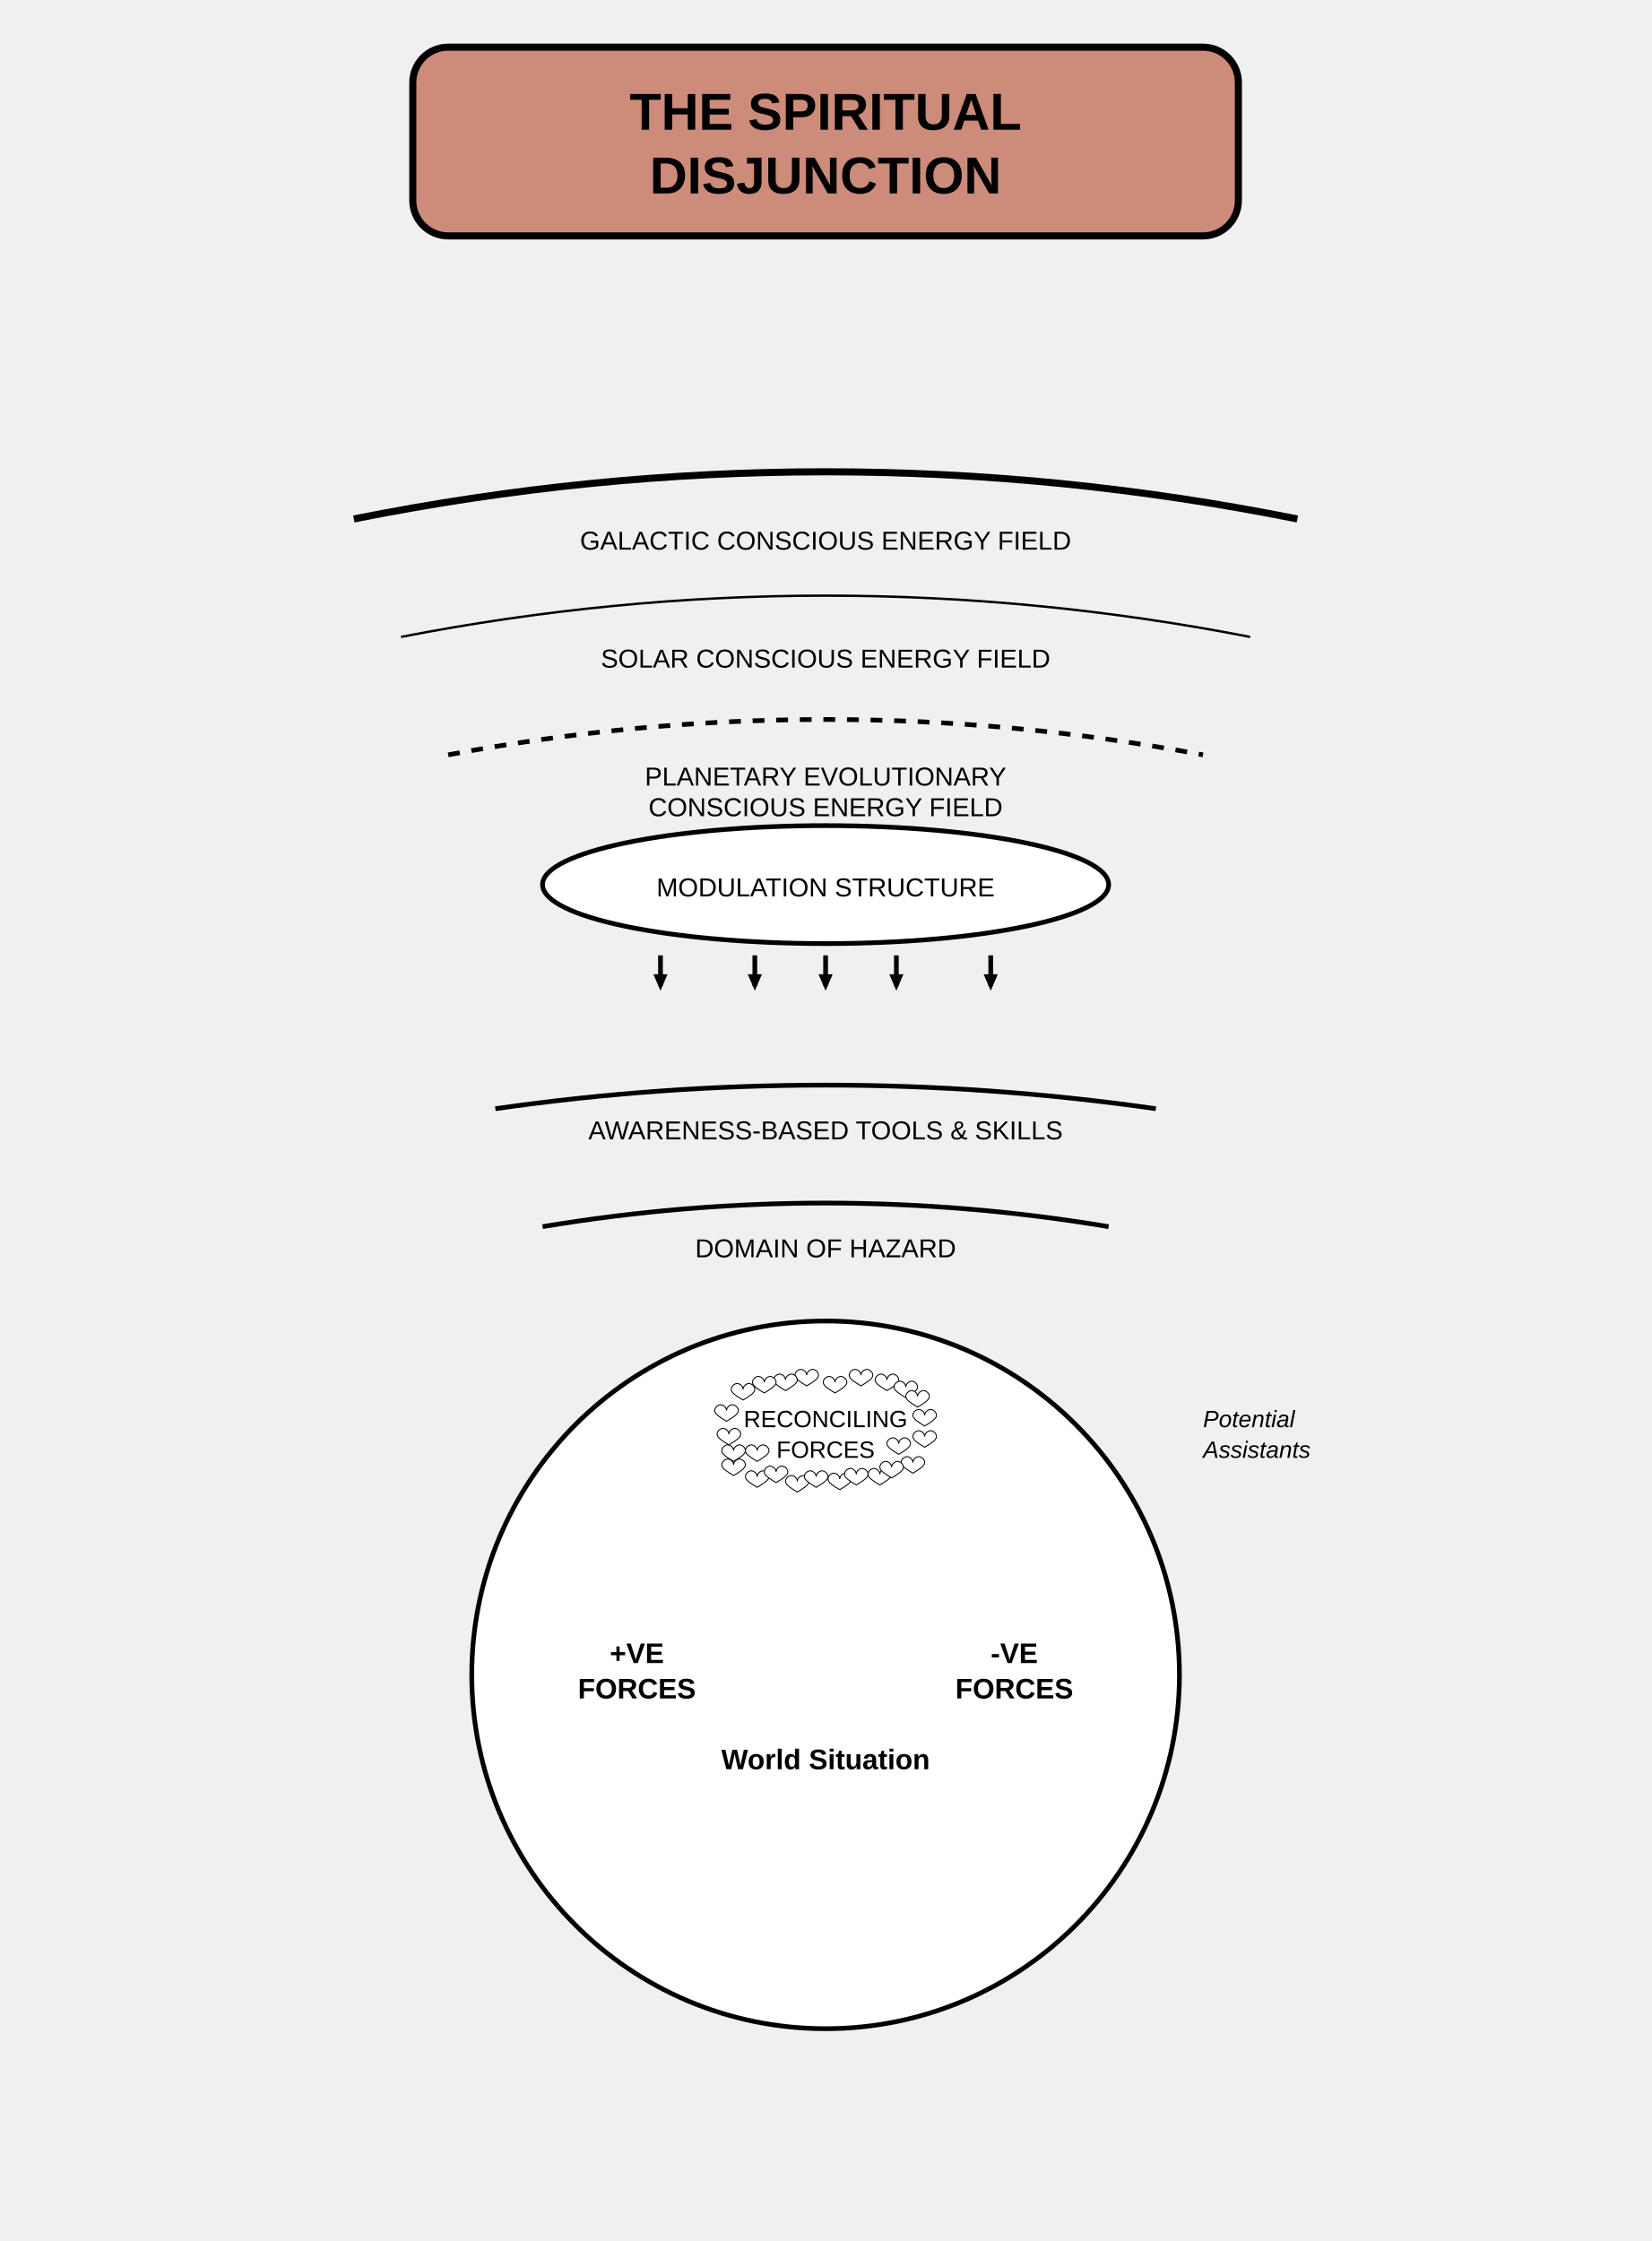
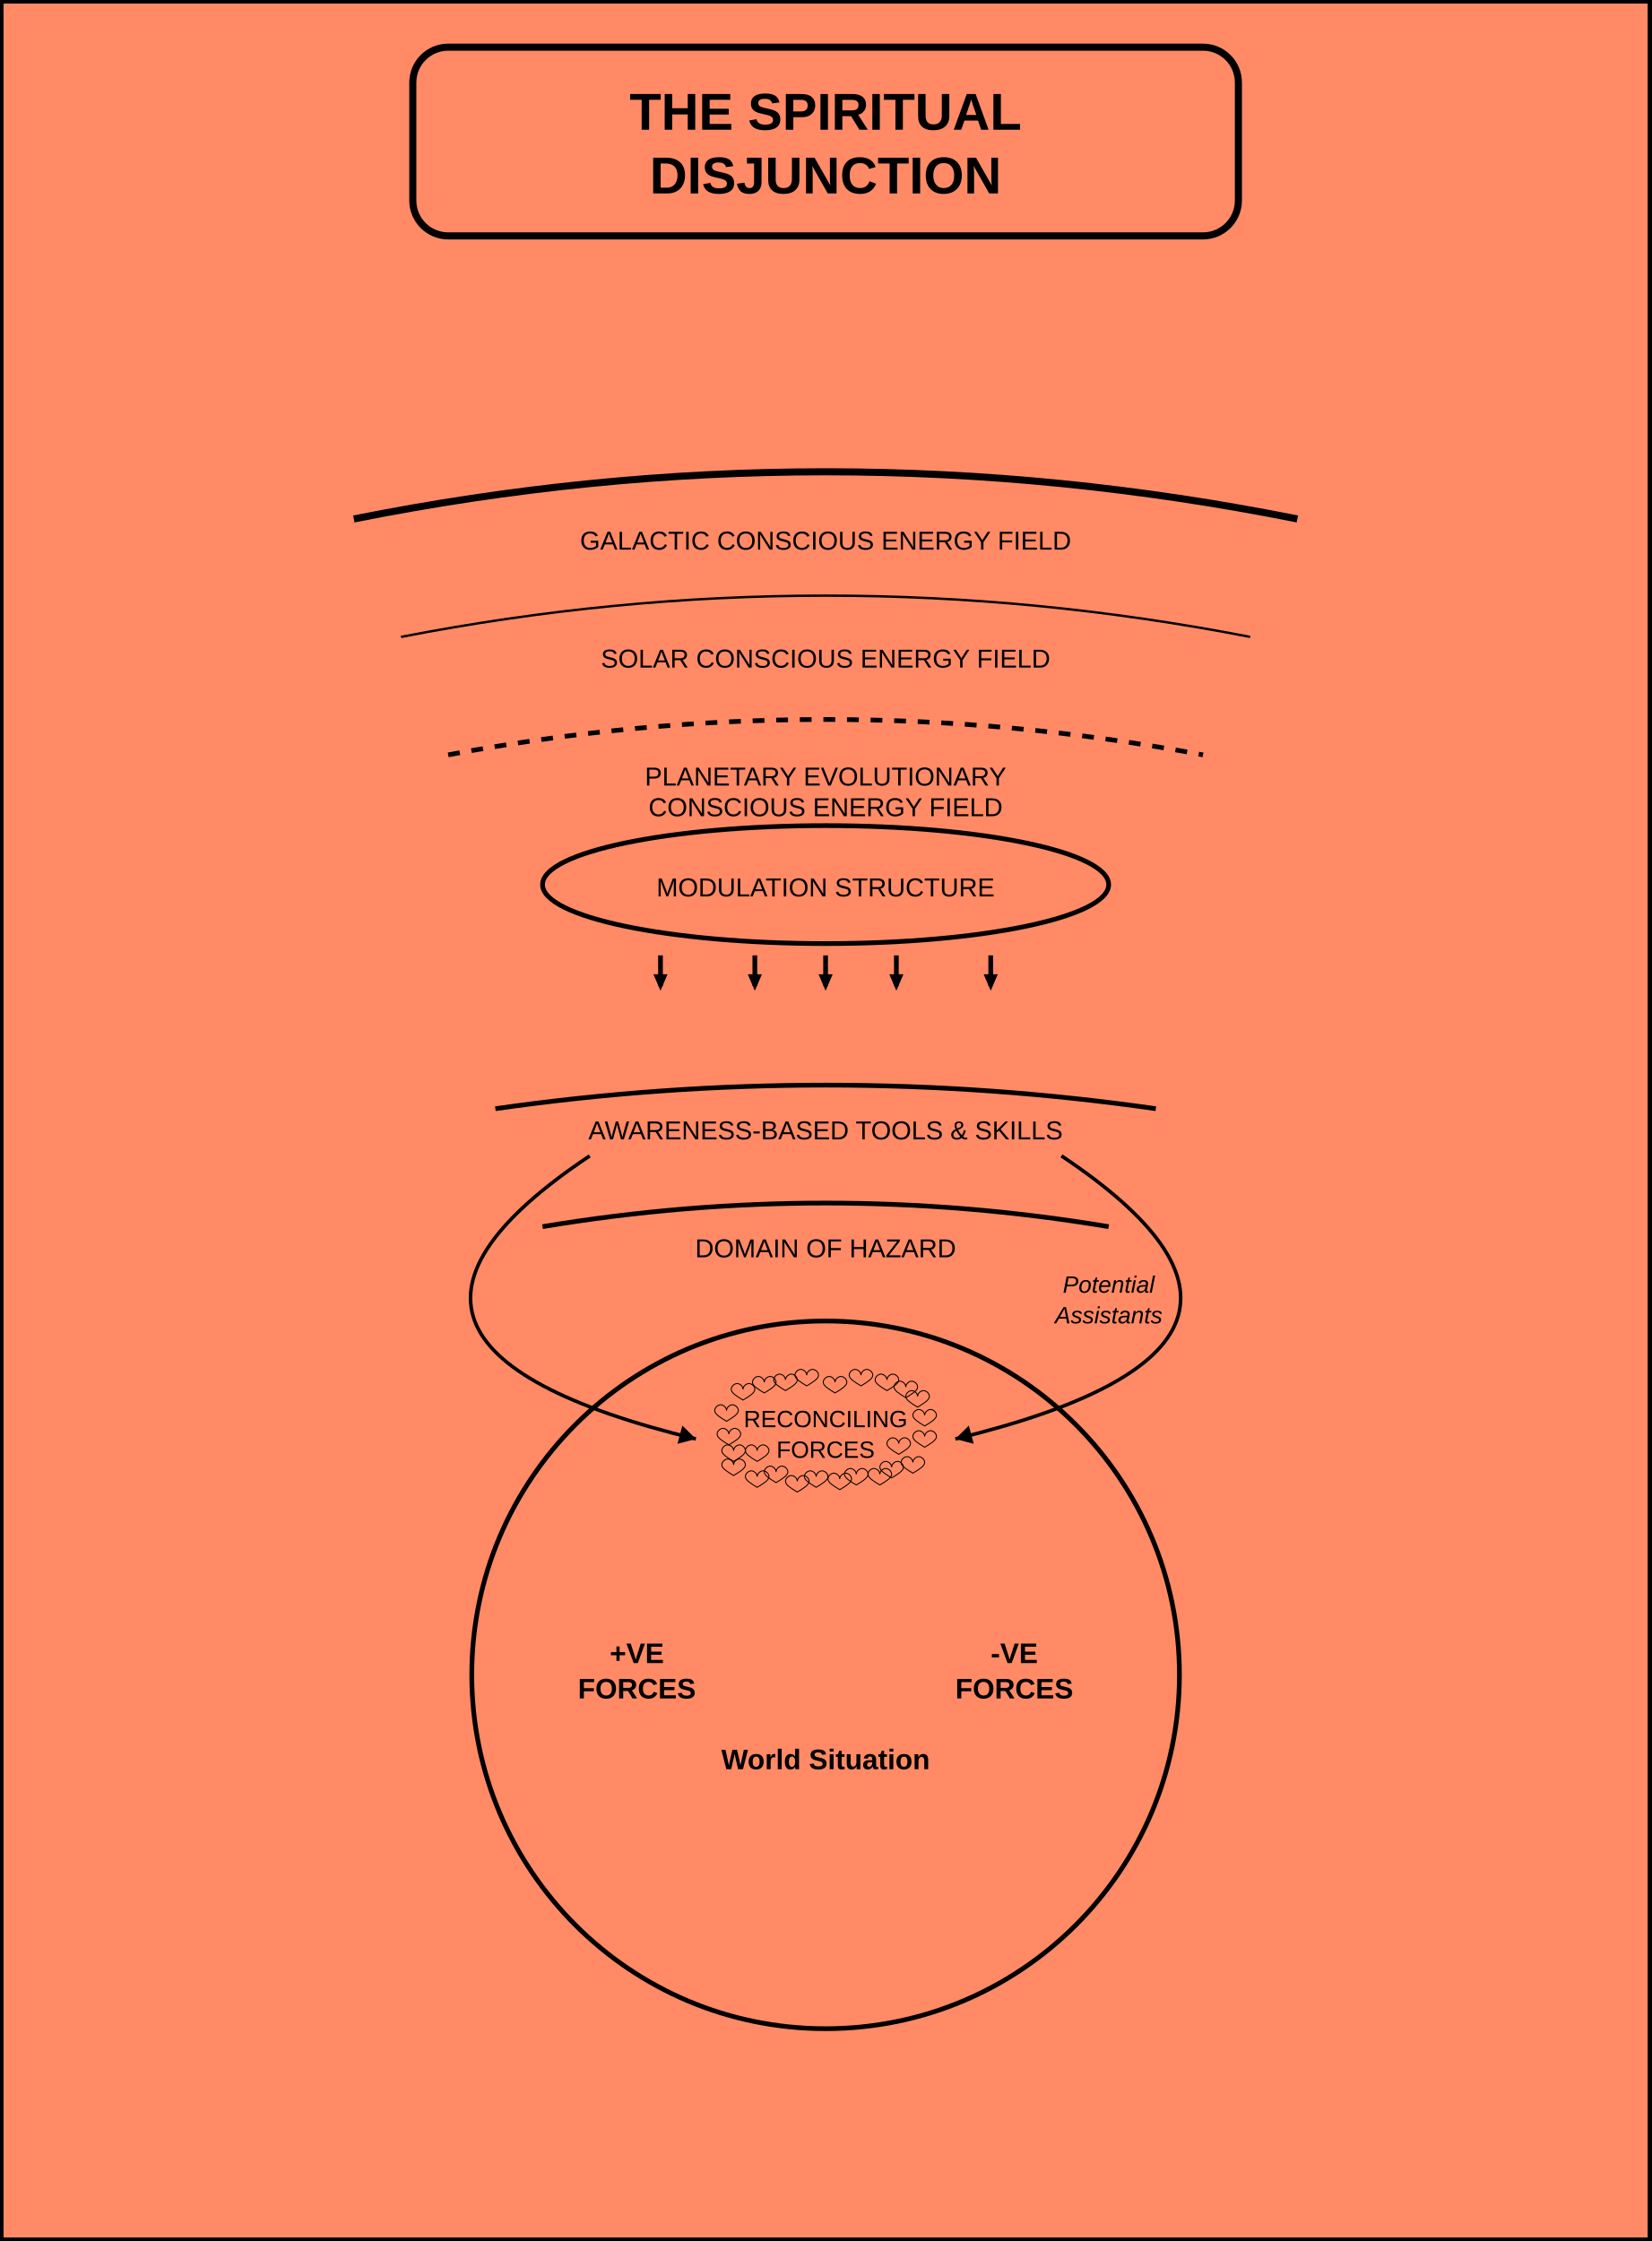
<svg xmlns="http://www.w3.org/2000/svg" viewBox="0 0 700 950" style="max-width: 700px; width: 100%;">
  <defs>
    <marker id="arrow-down" markerWidth="10" markerHeight="10" refX="5" refY="5" orient="auto">
      <polygon points="0,0 10,0 5,8" fill="black" />
    </marker>
  </defs>
-   <rect x="175" y="20" width="350" height="80" rx="15" fill="#CD8B7A" stroke="black" stroke-width="3" />
+   <rect x="0" y="0" width="700" height="950" fill="#FF8A65" stroke="black" stroke-width="3" />
+   <rect x="175" y="20" width="350" height="80" rx="15" fill="#FF8A65" stroke="black" stroke-width="3" />
  <text x="350" y="55" font-family="Arial, sans-serif" font-size="22" font-weight="bold" text-anchor="middle">THE SPIRITUAL</text>
  <text x="350" y="82" font-family="Arial, sans-serif" font-size="22" font-weight="bold" text-anchor="middle">DISJUNCTION</text>
  <path d="M 150 220 Q 350 180 550 220" fill="none" stroke="black" stroke-width="3" />
  <text x="350" y="233" font-family="Arial, sans-serif" font-size="11" text-anchor="middle">GALACTIC CONSCIOUS ENERGY FIELD</text>
  <path d="M 170 270 Q 350 235 530 270" fill="none" stroke="black" stroke-width="1" />
  <text x="350" y="283" font-family="Arial, sans-serif" font-size="11" text-anchor="middle">SOLAR CONSCIOUS ENERGY FIELD</text>
  <path d="M 190 320 Q 350 290 510 320" fill="none" stroke="black" stroke-width="2" stroke-dasharray="5,5" />
  <text x="350" y="333" font-family="Arial, sans-serif" font-size="11" text-anchor="middle">PLANETARY EVOLUTIONARY</text>
  <text x="350" y="346" font-family="Arial, sans-serif" font-size="11" text-anchor="middle">CONSCIOUS ENERGY FIELD</text>
-   <ellipse cx="350" cy="375" rx="120" ry="25" fill="white" stroke="black" stroke-width="2" />
+   <ellipse cx="350" cy="375" rx="120" ry="25" fill="none" stroke="black" stroke-width="2" />
  <text x="350" y="380" font-family="Arial, sans-serif" font-size="11" text-anchor="middle">MODULATION STRUCTURE</text>
  <path d="M 280 405 L 280 418" fill="none" stroke="black" stroke-width="2" />
  <path d="M 277 413 L 280 420 L 283 413 Z" fill="black" />
  <path d="M 320 405 L 320 418" fill="none" stroke="black" stroke-width="2" />
  <path d="M 317 413 L 320 420 L 323 413 Z" fill="black" />
  <path d="M 350 405 L 350 418" fill="none" stroke="black" stroke-width="2" />
  <path d="M 347 413 L 350 420 L 353 413 Z" fill="black" />
  <path d="M 380 405 L 380 418" fill="none" stroke="black" stroke-width="2" />
  <path d="M 377 413 L 380 420 L 383 413 Z" fill="black" />
  <path d="M 420 405 L 420 418" fill="none" stroke="black" stroke-width="2" />
  <path d="M 417 413 L 420 420 L 423 413 Z" fill="black" />
  <path d="M 210 470 Q 350 450 490 470" fill="none" stroke="black" stroke-width="2" />
  <text x="350" y="483" font-family="Arial, sans-serif" font-size="11" text-anchor="middle">AWARENESS-BASED TOOLS &amp; SKILLS</text>
  <path d="M 230 520 Q 350 500 470 520" fill="none" stroke="black" stroke-width="2" />
  <text x="350" y="533" font-family="Arial, sans-serif" font-size="11" text-anchor="middle">DOMAIN OF HAZARD</text>
-   <circle cx="350" cy="710" r="150" fill="white" stroke="black" stroke-width="2" />
+   <circle cx="350" cy="710" r="150" fill="none" stroke="black" stroke-width="2" />
+   <path d="M 250 490 Q 130 570 295 610" fill="none" stroke="black" stroke-width="1.5" />
+   <polygon points="288,606 295,610 288,614" fill="black" transform="rotate(15 295 610)" />
+   <path d="M 450 490 Q 570 570 405 610" fill="none" stroke="black" stroke-width="1.5" />
+   <polygon points="412,606 405,610 412,614" fill="black" transform="rotate(-15 405 610)" />
  <text x="270" y="705" font-family="Arial, sans-serif" font-size="12" font-weight="bold" text-anchor="middle">+VE</text>
  <text x="270" y="720" font-family="Arial, sans-serif" font-size="12" font-weight="bold" text-anchor="middle">FORCES</text>
  <text x="430" y="705" font-family="Arial, sans-serif" font-size="12" font-weight="bold" text-anchor="middle">-VE</text>
  <text x="430" y="720" font-family="Arial, sans-serif" font-size="12" font-weight="bold" text-anchor="middle">FORCES</text>
  <text x="350" y="605" font-family="Arial, sans-serif" font-size="10" text-anchor="middle">RECONCILING</text>
  <text x="350" y="618" font-family="Arial, sans-serif" font-size="10" text-anchor="middle">FORCES</text>
-   <path d="M 342 583 C 342 581.5 340.5 580.5 339.5 580.5 C 338.5 580.5 337 581.5 337 583 C 337 584.5 339.5 586 342 587.5 C 344.5 586 347 584.5 347 583 C 347 581.5 345.5 580.5 344.5 580.5 C 343.5 580.5 342 581.5 342 583 Z" fill="white" stroke="black" stroke-width="0.4" />
-   <path d="M 365 583 C 365 581.5 363.5 580.5 362.5 580.5 C 361.5 580.5 360 581.5 360 583 C 360 584.5 362.5 586 365 587.5 C 367.5 586 370 584.5 370 583 C 370 581.5 368.5 580.5 367.5 580.5 C 366.5 580.5 365 581.5 365 583 Z" fill="white" stroke="black" stroke-width="0.4" />
-   <path d="M 376 585 C 376 583.5 374.5 582.5 373.5 582.5 C 372.5 582.5 371 583.5 371 585 C 371 586.5 373.5 588 376 589.5 C 378.5 588 381 586.5 381 585 C 381 583.5 379.5 582.5 378.5 582.5 C 377.5 582.5 376 583.5 376 585 Z" fill="white" stroke="black" stroke-width="0.4" />
-   <path d="M 384 588 C 384 586.5 382.5 585.5 381.5 585.5 C 380.5 585.5 379 586.5 379 588 C 379 589.5 381.5 591 384 592.5 C 386.5 591 389 589.5 389 588 C 389 586.5 387.5 585.5 386.5 585.5 C 385.5 585.5 384 586.5 384 588 Z" fill="white" stroke="black" stroke-width="0.4" />
-   <path d="M 389 592 C 389 590.5 387.5 589.5 386.5 589.5 C 385.5 589.5 384 590.5 384 592 C 384 593.5 386.5 595 389 596.5 C 391.5 595 394 593.5 394 592 C 394 590.5 392.5 589.5 391.5 589.5 C 390.5 589.5 389 590.5 389 592 Z" fill="white" stroke="black" stroke-width="0.4" />
-   <path d="M 392 600 C 392 598.5 390.5 597.5 389.5 597.5 C 388.5 597.5 387 598.5 387 600 C 387 601.5 389.5 603 392 604.5 C 394.5 603 397 601.5 397 600 C 397 598.5 395.5 597.5 394.5 597.5 C 393.5 597.5 392 598.5 392 600 Z" fill="white" stroke="black" stroke-width="0.4" />
-   <path d="M 392 609 C 392 607.5 390.5 606.5 389.5 606.5 C 388.5 606.5 387 607.5 387 609 C 387 610.5 389.5 612 392 613.5 C 394.5 612 397 610.5 397 609 C 397 607.5 395.5 606.5 394.5 606.5 C 393.5 606.5 392 607.5 392 609 Z" fill="white" stroke="black" stroke-width="0.4" />
-   <path d="M 387 620 C 387 618.5 385.5 617.5 384.5 617.5 C 383.5 617.5 382 618.5 382 620 C 382 621.5 384.5 623 387 624.5 C 389.5 623 392 621.5 392 620 C 392 618.5 390.5 617.5 389.5 617.5 C 388.5 617.5 387 618.5 387 620 Z" fill="white" stroke="black" stroke-width="0.4" />
-   <path d="M 373 625 C 373 623.5 371.5 622.5 370.5 622.5 C 369.5 622.5 368 623.5 368 625 C 368 626.5 370.5 628 373 629.5 C 375.5 628 378 626.5 378 625 C 378 623.5 376.5 622.5 375.5 622.5 C 374.5 622.5 373 623.5 373 625 Z" fill="white" stroke="black" stroke-width="0.4" />
-   <path d="M 356 627 C 356 625.5 354.5 624.5 353.5 624.5 C 352.5 624.5 351 625.5 351 627 C 351 628.5 353.5 630 356 631.5 C 358.5 630 361 628.5 361 627 C 361 625.5 359.5 624.5 358.5 624.5 C 357.5 624.5 356 625.5 356 627 Z" fill="white" stroke="black" stroke-width="0.4" />
-   <path d="M 338 628 C 338 626.5 336.5 625.5 335.5 625.5 C 334.5 625.5 333 626.5 333 628 C 333 629.5 335.5 631 338 632.5 C 340.5 631 343 629.5 343 628 C 343 626.5 341.5 625.5 340.5 625.5 C 339.5 625.5 338 626.5 338 628 Z" fill="white" stroke="black" stroke-width="0.4" />
-   <path d="M 321 626 C 321 624.5 319.5 623.5 318.5 623.5 C 317.5 623.5 316 624.5 316 626 C 316 627.5 318.5 629 321 630.5 C 323.5 629 326 627.5 326 626 C 326 624.5 324.5 623.5 323.5 623.5 C 322.5 623.5 321 624.5 321 626 Z" fill="white" stroke="black" stroke-width="0.4" />
-   <path d="M 354 586 C 354 584.5 352.5 583.5 351.5 583.5 C 350.5 583.5 349 584.5 349 586 C 349 587.5 351.5 589 354 590.5 C 356.5 589 359 587.5 359 586 C 359 584.5 357.5 583.5 356.5 583.5 C 355.5 583.5 354 584.5 354 586 Z" fill="white" stroke="black" stroke-width="0.4" />
-   <path d="M 381 612 C 381 610.5 379.5 609.5 378.5 609.5 C 377.5 609.5 376 610.5 376 612 C 376 613.5 378.5 615 381 616.5 C 383.5 615 386 613.5 386 612 C 386 610.5 384.5 609.5 383.5 609.5 C 382.5 609.5 381 610.5 381 612 Z" fill="white" stroke="black" stroke-width="0.4" />
-   <path d="M 378 622 C 378 620.5 376.5 619.5 375.5 619.5 C 374.5 619.5 373 620.5 373 622 C 373 623.5 375.5 625 378 626.5 C 380.5 625 383 623.5 383 622 C 383 620.5 381.5 619.5 380.5 619.5 C 379.5 619.5 378 620.5 378 622 Z" fill="white" stroke="black" stroke-width="0.4" />
-   <path d="M 363 625 C 363 623.5 361.5 622.5 360.5 622.5 C 359.5 622.5 358 623.5 358 625 C 358 626.5 360.5 628 363 629.5 C 365.5 628 368 626.5 368 625 C 368 623.5 366.5 622.5 365.5 622.5 C 364.5 622.5 363 623.5 363 625 Z" fill="white" stroke="black" stroke-width="0.4" />
-   <path d="M 346 626 C 346 624.5 344.5 623.5 343.5 623.5 C 342.5 623.5 341 624.5 341 626 C 341 627.5 343.5 629 346 630.5 C 348.5 629 351 627.5 351 626 C 351 624.5 349.5 623.5 348.5 623.5 C 347.5 623.5 346 624.5 346 626 Z" fill="white" stroke="black" stroke-width="0.4" />
-   <path d="M 329 624 C 329 622.5 327.5 621.5 326.5 621.5 C 325.5 621.5 324 622.5 324 624 C 324 625.5 326.5 627 329 628.5 C 331.5 627 334 625.5 334 624 C 334 622.5 332.5 621.5 331.5 621.5 C 330.5 621.5 329 622.5 329 624 Z" fill="white" stroke="black" stroke-width="0.4" />
-   <path d="M 333 585 C 333 583.5 331.5 582.5 330.5 582.5 C 329.5 582.5 328 583.5 328 585 C 328 586.5 330.5 588 333 589.5 C 335.5 588 338 586.5 338 585 C 338 583.5 336.5 582.5 335.5 582.5 C 334.5 582.5 333 583.5 333 585 Z" fill="white" stroke="black" stroke-width="0.4" />
-   <path d="M 324 586 C 324 584.5 322.5 583.5 321.5 583.5 C 320.5 583.5 319 584.5 319 586 C 319 587.5 321.5 589 324 590.5 C 326.5 589 329 587.5 329 586 C 329 584.5 327.5 583.5 326.5 583.5 C 325.5 583.5 324 584.5 324 586 Z" fill="white" stroke="black" stroke-width="0.4" />
-   <path d="M 308 598 C 308 596.5 306.5 595.5 305.5 595.5 C 304.5 595.5 303 596.5 303 598 C 303 599.5 305.5 601 308 602.5 C 310.5 601 313 599.5 313 598 C 313 596.5 311.5 595.5 310.5 595.5 C 309.5 595.5 308 596.5 308 598 Z" fill="white" stroke="black" stroke-width="0.4" />
-   <path d="M 315 589 C 315 587.5 313.5 586.5 312.5 586.5 C 311.5 586.5 310 587.5 310 589 C 310 590.5 312.5 592 315 593.5 C 317.5 592 320 590.5 320 589 C 320 587.5 318.5 586.5 317.5 586.5 C 316.5 586.5 315 587.5 315 589 Z" fill="white" stroke="black" stroke-width="0.4" />
-   <path d="M 309 608 C 309 606.5 307.5 605.5 306.5 605.5 C 305.5 605.5 304 606.5 304 608 C 304 609.5 306.5 611 309 612.5 C 311.5 611 314 609.5 314 608 C 314 606.5 312.5 605.5 311.5 605.5 C 310.5 605.5 309 606.5 309 608 Z" fill="white" stroke="black" stroke-width="0.4" />
-   <path d="M 311 615 C 311 613.5 309.5 612.5 308.5 612.5 C 307.5 612.5 306 613.5 306 615 C 306 616.5 308.5 618 311 619.5 C 313.5 618 316 616.5 316 615 C 316 613.5 314.5 612.5 313.5 612.5 C 312.5 612.5 311 613.5 311 615 Z" fill="white" stroke="black" stroke-width="0.4" />
-   <path d="M 311 621 C 311 619.5 309.5 618.5 308.5 618.5 C 307.5 618.5 306 619.5 306 621 C 306 622.5 308.5 624 311 625.5 C 313.5 624 316 622.5 316 621 C 316 619.5 314.5 618.5 313.5 618.5 C 312.5 618.5 311 619.5 311 621 Z" fill="white" stroke="black" stroke-width="0.4" />
-   <path d="M 321 615 C 321 613.5 319.5 612.5 318.5 612.5 C 317.5 612.5 316 613.5 316 615 C 316 616.5 318.5 618 321 619.5 C 323.5 618 326 616.5 326 615 C 326 613.5 324.5 612.5 323.5 612.5 C 322.5 612.5 321 613.5 321 615 Z" fill="white" stroke="black" stroke-width="0.4" />
-   <text x="510" y="605" font-family="Arial, sans-serif" font-size="10" font-style="italic" text-anchor="start">Potential</text>
-   <text x="510" y="618" font-family="Arial, sans-serif" font-size="10" font-style="italic" text-anchor="start">Assistants</text>
+   <path d="M 342 583 C 342 581.5 340.5 580.5 339.5 580.5 C 338.5 580.5 337 581.5 337 583 C 337 584.5 339.5 586 342 587.5 C 344.5 586 347 584.5 347 583 C 347 581.5 345.5 580.5 344.5 580.5 C 343.5 580.5 342 581.5 342 583 Z" fill="none" stroke="black" stroke-width="0.4" />
+   <path d="M 365 583 C 365 581.5 363.5 580.5 362.5 580.5 C 361.5 580.5 360 581.5 360 583 C 360 584.5 362.5 586 365 587.5 C 367.5 586 370 584.5 370 583 C 370 581.5 368.5 580.5 367.5 580.5 C 366.5 580.5 365 581.5 365 583 Z" fill="none" stroke="black" stroke-width="0.4" />
+   <path d="M 376 585 C 376 583.5 374.5 582.5 373.5 582.5 C 372.5 582.5 371 583.5 371 585 C 371 586.5 373.5 588 376 589.5 C 378.5 588 381 586.5 381 585 C 381 583.5 379.5 582.5 378.5 582.5 C 377.5 582.5 376 583.5 376 585 Z" fill="none" stroke="black" stroke-width="0.4" />
+   <path d="M 384 588 C 384 586.5 382.5 585.5 381.5 585.5 C 380.5 585.5 379 586.5 379 588 C 379 589.5 381.5 591 384 592.5 C 386.5 591 389 589.5 389 588 C 389 586.5 387.5 585.5 386.5 585.5 C 385.5 585.5 384 586.5 384 588 Z" fill="none" stroke="black" stroke-width="0.4" />
+   <path d="M 389 592 C 389 590.5 387.5 589.5 386.5 589.5 C 385.5 589.5 384 590.5 384 592 C 384 593.5 386.5 595 389 596.5 C 391.5 595 394 593.5 394 592 C 394 590.5 392.5 589.5 391.5 589.5 C 390.5 589.5 389 590.5 389 592 Z" fill="none" stroke="black" stroke-width="0.4" />
+   <path d="M 392 600 C 392 598.5 390.5 597.5 389.5 597.5 C 388.5 597.5 387 598.5 387 600 C 387 601.5 389.5 603 392 604.5 C 394.5 603 397 601.5 397 600 C 397 598.5 395.5 597.5 394.5 597.5 C 393.5 597.5 392 598.5 392 600 Z" fill="none" stroke="black" stroke-width="0.4" />
+   <path d="M 392 609 C 392 607.5 390.5 606.5 389.5 606.5 C 388.5 606.5 387 607.5 387 609 C 387 610.5 389.5 612 392 613.5 C 394.5 612 397 610.5 397 609 C 397 607.5 395.5 606.5 394.5 606.5 C 393.5 606.5 392 607.5 392 609 Z" fill="none" stroke="black" stroke-width="0.4" />
+   <path d="M 387 620 C 387 618.5 385.5 617.5 384.5 617.5 C 383.5 617.5 382 618.5 382 620 C 382 621.5 384.5 623 387 624.5 C 389.5 623 392 621.5 392 620 C 392 618.5 390.5 617.5 389.5 617.5 C 388.5 617.5 387 618.5 387 620 Z" fill="none" stroke="black" stroke-width="0.4" />
+   <path d="M 373 625 C 373 623.5 371.5 622.5 370.5 622.5 C 369.5 622.5 368 623.5 368 625 C 368 626.5 370.5 628 373 629.5 C 375.5 628 378 626.5 378 625 C 378 623.5 376.5 622.5 375.5 622.5 C 374.5 622.5 373 623.5 373 625 Z" fill="none" stroke="black" stroke-width="0.4" />
+   <path d="M 356 627 C 356 625.5 354.5 624.5 353.5 624.5 C 352.5 624.5 351 625.5 351 627 C 351 628.5 353.5 630 356 631.5 C 358.5 630 361 628.5 361 627 C 361 625.5 359.5 624.5 358.5 624.5 C 357.5 624.5 356 625.5 356 627 Z" fill="none" stroke="black" stroke-width="0.4" />
+   <path d="M 338 628 C 338 626.5 336.5 625.5 335.5 625.5 C 334.5 625.5 333 626.5 333 628 C 333 629.5 335.5 631 338 632.5 C 340.5 631 343 629.5 343 628 C 343 626.5 341.5 625.5 340.5 625.5 C 339.5 625.5 338 626.5 338 628 Z" fill="none" stroke="black" stroke-width="0.4" />
+   <path d="M 321 626 C 321 624.5 319.5 623.5 318.5 623.5 C 317.5 623.5 316 624.5 316 626 C 316 627.5 318.5 629 321 630.5 C 323.5 629 326 627.5 326 626 C 326 624.5 324.5 623.5 323.5 623.5 C 322.5 623.5 321 624.5 321 626 Z" fill="none" stroke="black" stroke-width="0.4" />
+   <path d="M 354 586 C 354 584.5 352.5 583.5 351.5 583.5 C 350.5 583.5 349 584.5 349 586 C 349 587.5 351.5 589 354 590.5 C 356.5 589 359 587.5 359 586 C 359 584.5 357.5 583.5 356.5 583.5 C 355.5 583.5 354 584.5 354 586 Z" fill="none" stroke="black" stroke-width="0.4" />
+   <path d="M 381 612 C 381 610.5 379.5 609.5 378.5 609.5 C 377.5 609.5 376 610.5 376 612 C 376 613.5 378.5 615 381 616.5 C 383.5 615 386 613.5 386 612 C 386 610.5 384.5 609.5 383.5 609.5 C 382.5 609.5 381 610.5 381 612 Z" fill="none" stroke="black" stroke-width="0.4" />
+   <path d="M 378 622 C 378 620.5 376.5 619.5 375.5 619.5 C 374.5 619.5 373 620.5 373 622 C 373 623.5 375.5 625 378 626.5 C 380.5 625 383 623.5 383 622 C 383 620.5 381.5 619.5 380.5 619.5 C 379.5 619.5 378 620.5 378 622 Z" fill="none" stroke="black" stroke-width="0.4" />
+   <path d="M 363 625 C 363 623.5 361.5 622.5 360.5 622.5 C 359.5 622.5 358 623.5 358 625 C 358 626.5 360.5 628 363 629.5 C 365.5 628 368 626.5 368 625 C 368 623.5 366.5 622.5 365.5 622.5 C 364.5 622.5 363 623.5 363 625 Z" fill="none" stroke="black" stroke-width="0.4" />
+   <path d="M 346 626 C 346 624.5 344.5 623.5 343.5 623.5 C 342.5 623.5 341 624.5 341 626 C 341 627.5 343.5 629 346 630.5 C 348.5 629 351 627.5 351 626 C 351 624.5 349.5 623.5 348.5 623.5 C 347.5 623.5 346 624.5 346 626 Z" fill="none" stroke="black" stroke-width="0.4" />
+   <path d="M 329 624 C 329 622.5 327.5 621.5 326.5 621.5 C 325.5 621.5 324 622.5 324 624 C 324 625.5 326.5 627 329 628.5 C 331.5 627 334 625.5 334 624 C 334 622.5 332.5 621.5 331.5 621.5 C 330.5 621.5 329 622.5 329 624 Z" fill="none" stroke="black" stroke-width="0.4" />
+   <path d="M 333 585 C 333 583.5 331.5 582.5 330.5 582.5 C 329.5 582.5 328 583.5 328 585 C 328 586.5 330.5 588 333 589.5 C 335.5 588 338 586.5 338 585 C 338 583.5 336.5 582.5 335.5 582.5 C 334.5 582.5 333 583.5 333 585 Z" fill="none" stroke="black" stroke-width="0.4" />
+   <path d="M 324 586 C 324 584.5 322.5 583.5 321.5 583.5 C 320.5 583.5 319 584.5 319 586 C 319 587.5 321.5 589 324 590.5 C 326.5 589 329 587.5 329 586 C 329 584.5 327.5 583.5 326.5 583.5 C 325.5 583.5 324 584.5 324 586 Z" fill="none" stroke="black" stroke-width="0.4" />
+   <path d="M 308 598 C 308 596.5 306.5 595.5 305.5 595.5 C 304.5 595.5 303 596.5 303 598 C 303 599.5 305.5 601 308 602.5 C 310.5 601 313 599.5 313 598 C 313 596.5 311.5 595.5 310.5 595.5 C 309.5 595.5 308 596.5 308 598 Z" fill="none" stroke="black" stroke-width="0.4" />
+   <path d="M 315 589 C 315 587.5 313.5 586.5 312.5 586.5 C 311.5 586.5 310 587.5 310 589 C 310 590.5 312.5 592 315 593.5 C 317.5 592 320 590.5 320 589 C 320 587.5 318.5 586.5 317.5 586.5 C 316.5 586.5 315 587.5 315 589 Z" fill="none" stroke="black" stroke-width="0.4" />
+   <path d="M 309 608 C 309 606.5 307.5 605.5 306.5 605.5 C 305.5 605.5 304 606.5 304 608 C 304 609.5 306.5 611 309 612.5 C 311.5 611 314 609.5 314 608 C 314 606.5 312.5 605.5 311.5 605.5 C 310.5 605.5 309 606.5 309 608 Z" fill="none" stroke="black" stroke-width="0.4" />
+   <path d="M 311 615 C 311 613.5 309.5 612.5 308.5 612.5 C 307.5 612.5 306 613.5 306 615 C 306 616.5 308.5 618 311 619.5 C 313.5 618 316 616.5 316 615 C 316 613.5 314.5 612.5 313.5 612.5 C 312.5 612.5 311 613.5 311 615 Z" fill="none" stroke="black" stroke-width="0.4" />
+   <path d="M 311 621 C 311 619.5 309.5 618.5 308.5 618.5 C 307.5 618.5 306 619.5 306 621 C 306 622.5 308.5 624 311 625.5 C 313.5 624 316 622.5 316 621 C 316 619.5 314.5 618.5 313.5 618.5 C 312.5 618.5 311 619.5 311 621 Z" fill="none" stroke="black" stroke-width="0.4" />
+   <path d="M 321 615 C 321 613.5 319.5 612.5 318.5 612.5 C 317.5 612.5 316 613.5 316 615 C 316 616.5 318.5 618 321 619.5 C 323.5 618 326 616.5 326 615 C 326 613.5 324.5 612.5 323.5 612.5 C 322.5 612.5 321 613.5 321 615 Z" fill="none" stroke="black" stroke-width="0.4" />
+   <text x="470" y="548" font-family="Arial, sans-serif" font-size="10" font-style="italic" text-anchor="middle">Potential</text>
+   <text x="470" y="561" font-family="Arial, sans-serif" font-size="10" font-style="italic" text-anchor="middle">Assistants</text>
  <text x="350" y="750" font-family="Arial, sans-serif" font-size="12" font-weight="bold" text-anchor="middle">World Situation</text>
</svg>
